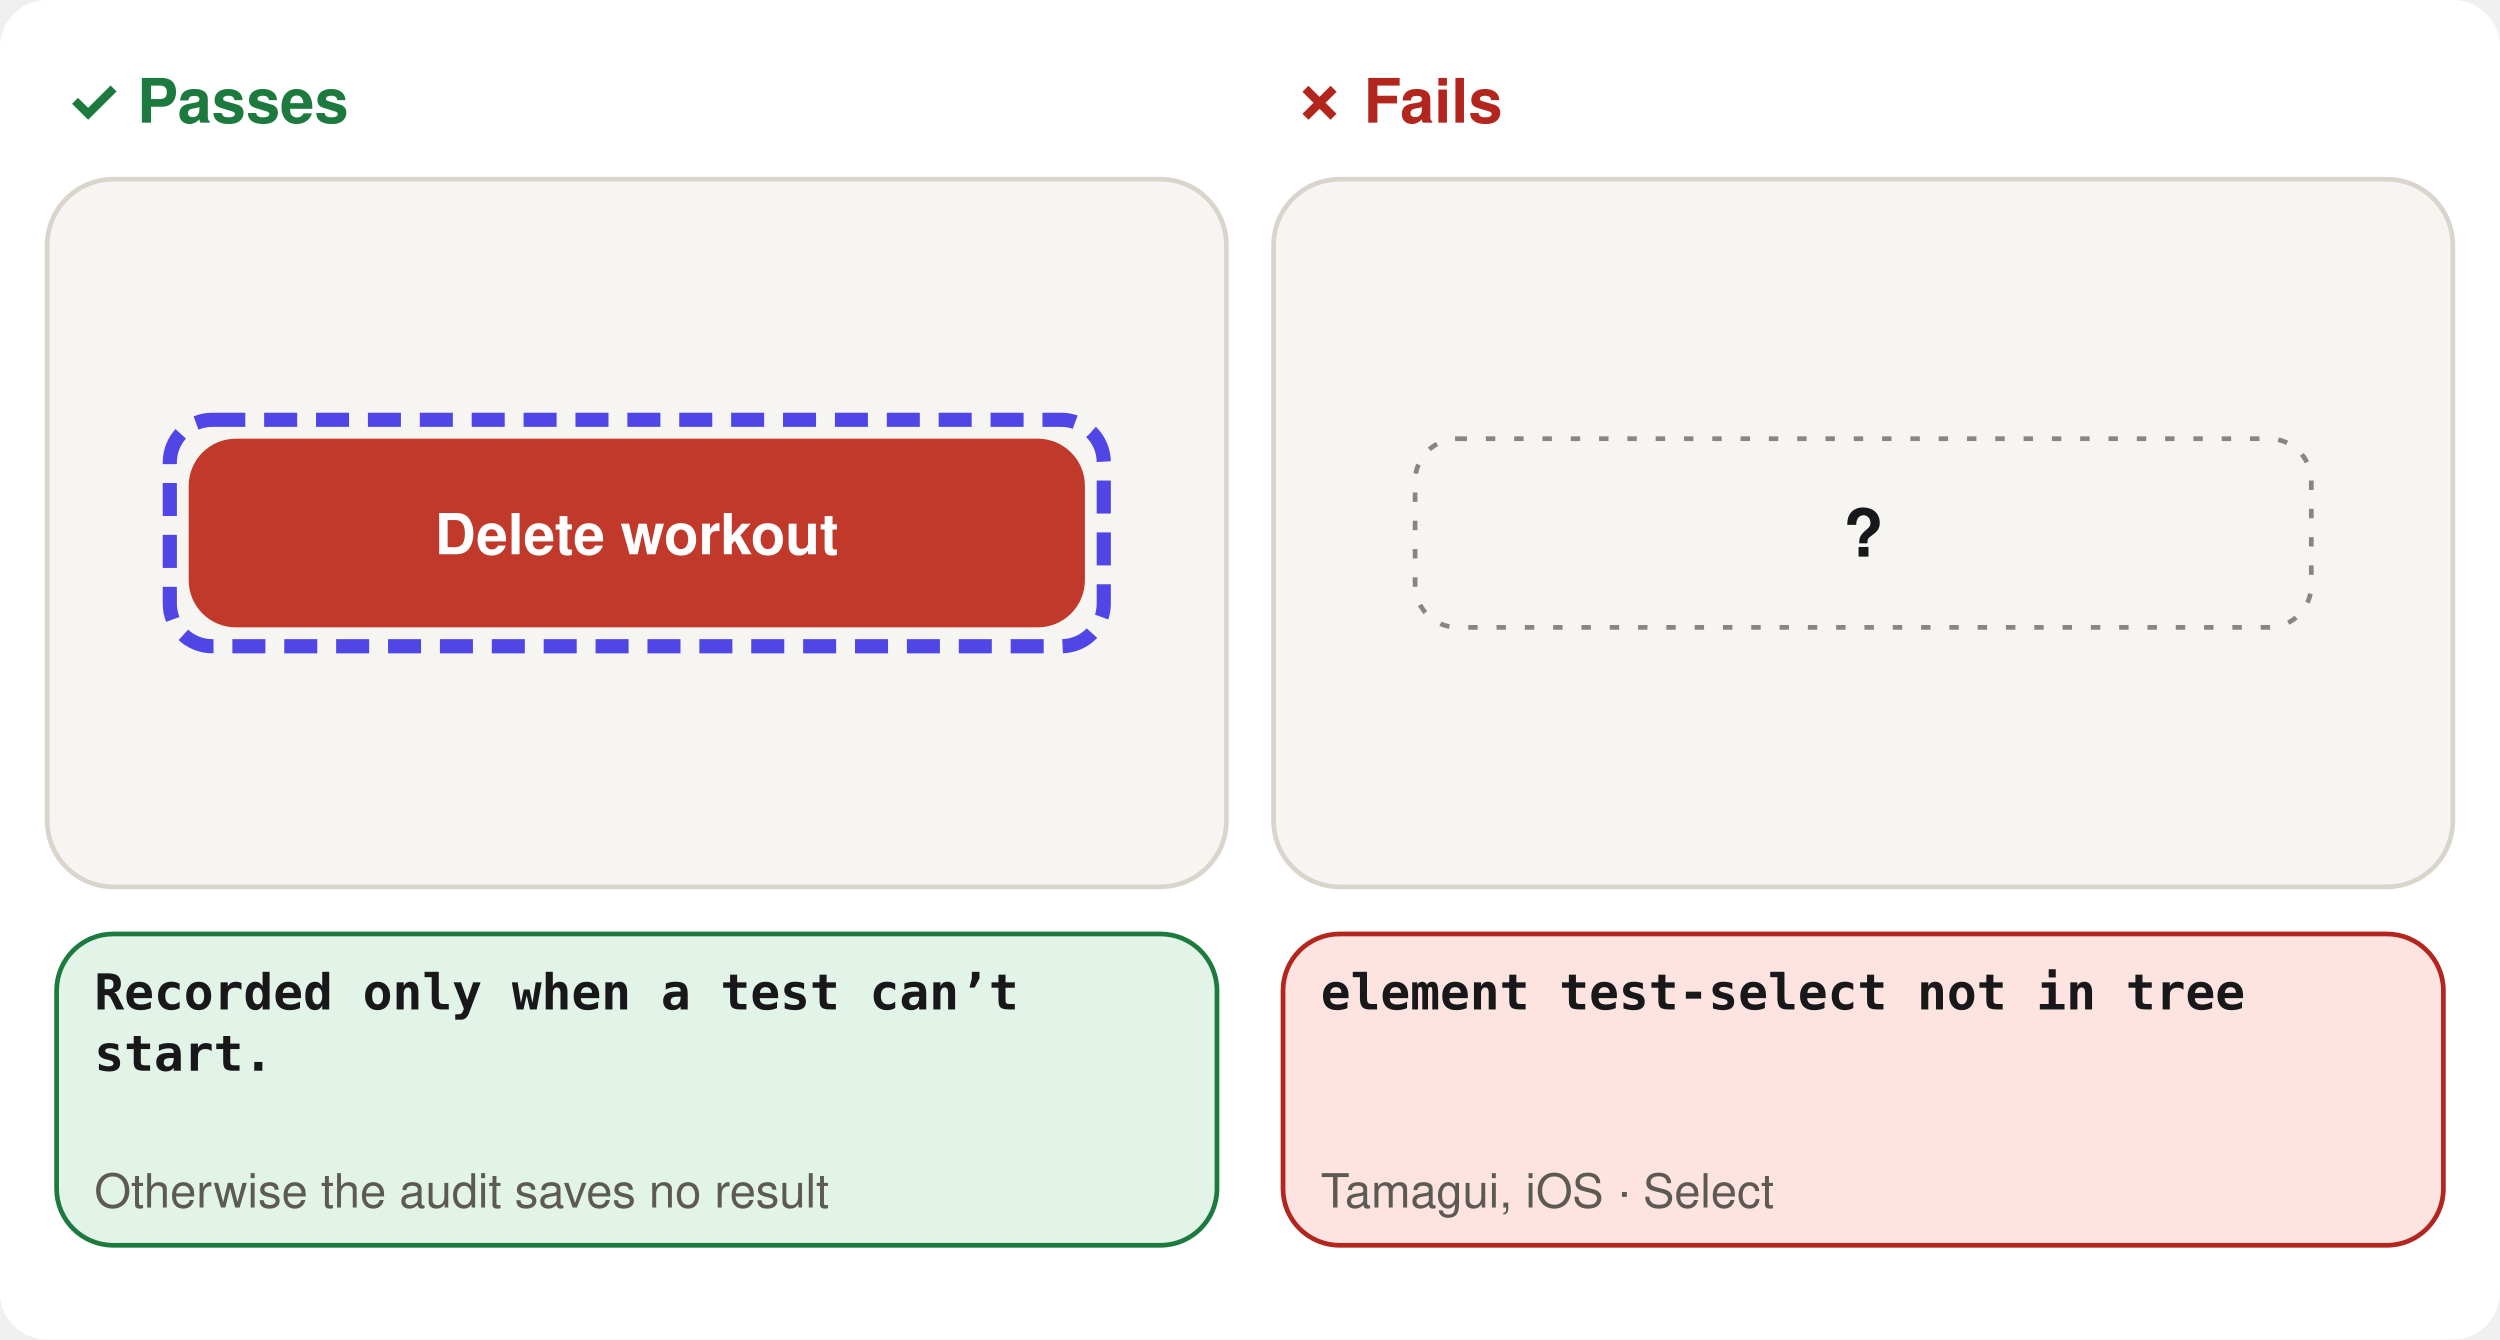
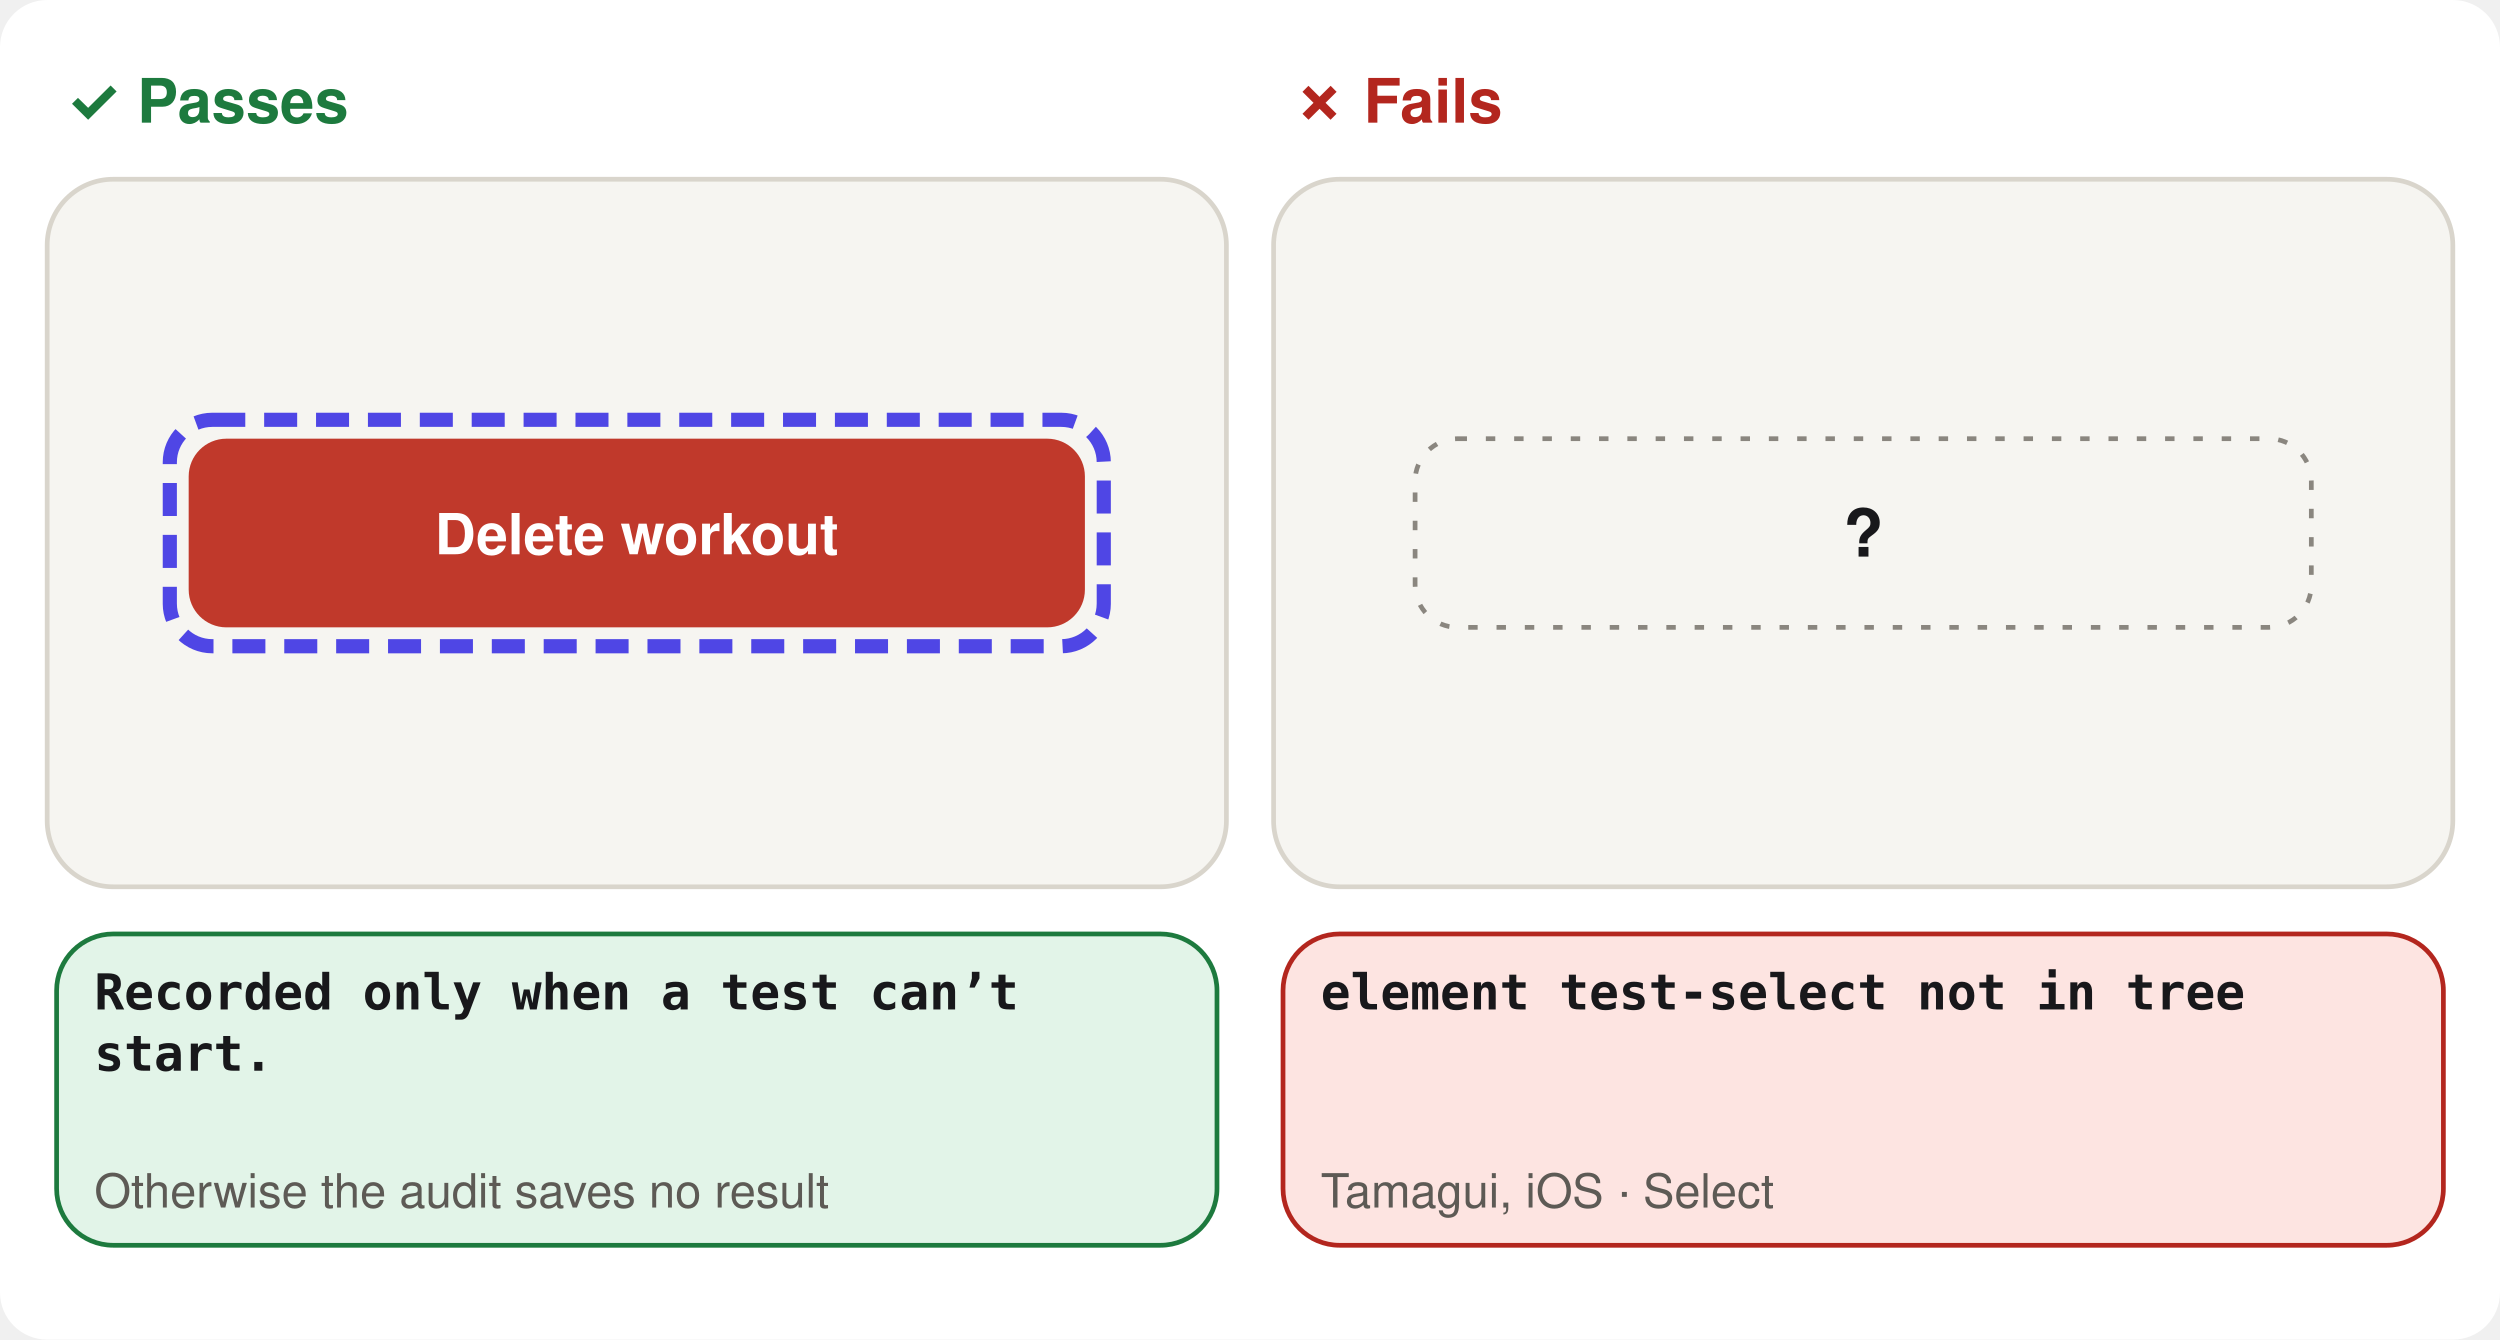
<svg xmlns="http://www.w3.org/2000/svg" viewBox="0 0 530 284" width="530" height="284" role="img" aria-label="The test finds the element it starts from, so its other checks run. When it fails, the element isn’t there and the rest of that test is marked not run.">
  <style>
svg { font: 12px -apple-system, BlinkMacSystemFont, "Segoe UI", Helvetica, Arial, sans-serif; }
.cp-bg { fill: #ffffff; } .cp-screen { fill: #f6f5f1; stroke: #d9d5cc; }
.cp-card, .cp-knob, .cp-seg { fill: #ffffff; } .cp-pop { fill: #ffffff; stroke: #d9d5cc; } .cp-knob, .cp-seg { stroke: #d9d5cc; } .cp-edge { stroke: #8a867f; }
.cp-field { fill: #ffffff; stroke: #c9c5bd; } .cp-field-bad { stroke: #b3261e; stroke-width: 1.5; }
- .cp-line { fill: #d9d5cc; } .cp-on, .cp-btn, .cp-dot { fill: #4f63c9; } .cp-off { fill: #e6e3dc; } .cp-danger { fill: #c0392b; } .cp-toast { fill: #26262b; }
+ .cp-line { fill: #d9d5cc; } .cp-track { fill: #8a8a94; } .cp-tri { fill: #3a3a40; } .cp-outline { fill: #ffffff; stroke: #8a867f; } .cp-btn-off { fill: #9fb0e6; } .cp-seg-box { fill: #ffffff; stroke: #4f63c9; stroke-width: 1.5; } .cp-on, .cp-btn, .cp-dot { fill: #4f63c9; } .cp-off { fill: #e6e3dc; } .cp-danger { fill: #c0392b; } .cp-toast { fill: #26262b; }
.cp-ring { fill: #ffffff; stroke: #8a867f; stroke-width: 1.5; } .cp-ring-on { stroke: #4f63c9; stroke-width: 2; } .cp-dotfill { fill: #5d5a55; }
.cp-spin { fill: none; stroke: #ffffff; stroke-width: 2; stroke-dasharray: 22 16; }
.cp-stroke { fill: none; stroke: #5d5a55; stroke-width: 2; stroke-linecap: round; stroke-linejoin: round; } .cp-inv-stroke { stroke: #ffffff; } .cp-accent-stroke { stroke: #4f63c9; } .cp-muted-stroke { stroke: #8a867f; }
.cp-dim { fill: #18181b; fill-opacity: .35; } .cp-ghost { fill: none; stroke: #8a867f; stroke-dasharray: 2 4; } .cp-ghostfill { fill: none; stroke: #8a867f; stroke-dasharray: 2 3; }
.cp-guide { fill: none; stroke: #8a867f; stroke-width: 1.5; stroke-dasharray: 3 3; } .cp-hit { fill: #4f46e5; fill-opacity: .12; }
.cp-focus { fill: none; stroke: #4f46e5; stroke-width: 3; stroke-dasharray: 7 4; }
.cp-finger { fill: #db2777; fill-opacity: .5; }
.cp-t { fill: #18181b; } .cp-b { font-weight: 700; } .cp-big { font-size: 14px; } .cp-small { font-size: 10px; } .cp-muted { fill: #5d5a55; } .cp-accent { fill: #4f63c9; }
.cp-s { fill: #5d5a55; font-size: 13px; font-weight: 700; } .cp-inv { fill: #ffffff; }
.cp-bad { fill: #b3261e; } .cp-ok { fill: #1d7a3e; } .cp-head { font-size: 13px; font-weight: 700; }
.cp-ok-b { fill: #e2f4e8; stroke: #1d7a3e; } .cp-bad-b { fill: #fde4e1; stroke: #b3261e; } .cp-say { fill: #18181b; font: 600 10.5px ui-monospace, SFMono-Regular, Menlo, monospace; } .cp-src { fill: #5d5a55; font-size: 10px; }
@media (prefers-color-scheme: dark) {
  .cp-bg { fill: #17171c; } .cp-screen { fill: #0e0e11; stroke: #33333c; }
  .cp-card, .cp-knob, .cp-seg, .cp-pop, .cp-field { fill: #23232a; } .cp-pop, .cp-knob, .cp-seg, .cp-field { stroke: #3a3a44; }
-   .cp-line { fill: #3a3a44; } .cp-on, .cp-btn, .cp-dot { fill: #8fa3ff; } .cp-off { fill: #2c2c34; } .cp-danger { fill: #e5675a; } .cp-toast { fill: #ececf1; }
+   .cp-line { fill: #3a3a44; } .cp-track { fill: #5a5a64; } .cp-tri { fill: #c9c9d1; } .cp-outline, .cp-seg-box { fill: #23232a; } .cp-outline { stroke: #5a5a64; } .cp-btn-off { fill: #3c4778; } .cp-seg-box { stroke: #8fa3ff; } .cp-on, .cp-btn, .cp-dot { fill: #8fa3ff; } .cp-off { fill: #2c2c34; } .cp-danger { fill: #e5675a; } .cp-toast { fill: #ececf1; }
  .cp-ring { fill: #23232a; stroke: #a09da6; } .cp-ring-on { stroke: #8fa3ff; } .cp-dotfill { fill: #a09da6; }
  .cp-spin { stroke: #0e0e11; } .cp-stroke { stroke: #a09da6; } .cp-inv-stroke { stroke: #0e0e11; } .cp-accent-stroke { stroke: #8fa3ff; }
  .cp-dim { fill: #000000; fill-opacity: .55; } .cp-focus { stroke: #a5a6ff; } .cp-guide { stroke: #a09da6; } .cp-hit { fill: #8b8cff; }
  .cp-t, .cp-say { fill: #ececf1; } .cp-muted, .cp-s, .cp-src { fill: #a09da6; } .cp-accent { fill: #8fa3ff; } .cp-inv { fill: #0e0e11; }
  .cp-bad { fill: #ff8a80; } .cp-ok { fill: #6fd28f; } .cp-field-bad { stroke: #ff8a80; }
  .cp-ok-b { fill: #15301f; stroke: #6fd28f; } .cp-bad-b { fill: #3a1c1b; stroke: #ff8a80; }
}
</style>
  <defs>
    <clipPath id="cpclip">
      <rect x="0" y="34" width="250" height="150" rx="14" />
    </clipPath>
  </defs>
  <rect width="530" height="284" rx="10" class="cp-bg" />
  <g transform="translate(10 4)">
    <g transform="translate(0 0)">
      <text x="4" y="22" class="cp-head cp-ok">✓ Passes</text>
      <rect x="0" y="34" width="250" height="150" rx="14" class="cp-screen" />
      <g clip-path="url(#cpclip)">
-         <rect x="30" y="89" width="190" height="40" rx="10" class="cp-danger" />
+         <rect x="30" y="89" width="190" height="40" rx="8" class="cp-danger" />
        <text x="125" y="113.5" class="cp-t cp-b cp-inv" text-anchor="middle">Delete workout</text>
        <rect x="26" y="85" width="198" height="48" rx="9" class="cp-focus" />
      </g>
      <rect x="2" y="194" width="246" height="66" rx="12" class="cp-ok-b" />
      <text x="10" y="210" class="cp-say">Recorded only when a test can’t</text>
      <text x="10" y="223" class="cp-say">start.</text>
      <text x="10" y="252" class="cp-src">Otherwise the audit saves no result</text>
    </g>
    <g transform="translate(260 0)">
      <text x="4" y="22" class="cp-head cp-bad">✗ Fails</text>
      <rect x="0" y="34" width="250" height="150" rx="14" class="cp-screen" />
      <g clip-path="url(#cpclip)">
        <rect x="30" y="89" width="190" height="40" rx="9" class="cp-ghost" />
        <text x="125" y="114" class="cp-t cp-b cp-big" text-anchor="middle">?</text>
      </g>
      <rect x="2" y="194" width="246" height="66" rx="12" class="cp-bad-b" />
      <text x="10" y="210" class="cp-say">element test-select not in tree</text>
      <text x="10" y="252" class="cp-src">Tamagui, iOS · Select</text>
    </g>
  </g>
</svg>
